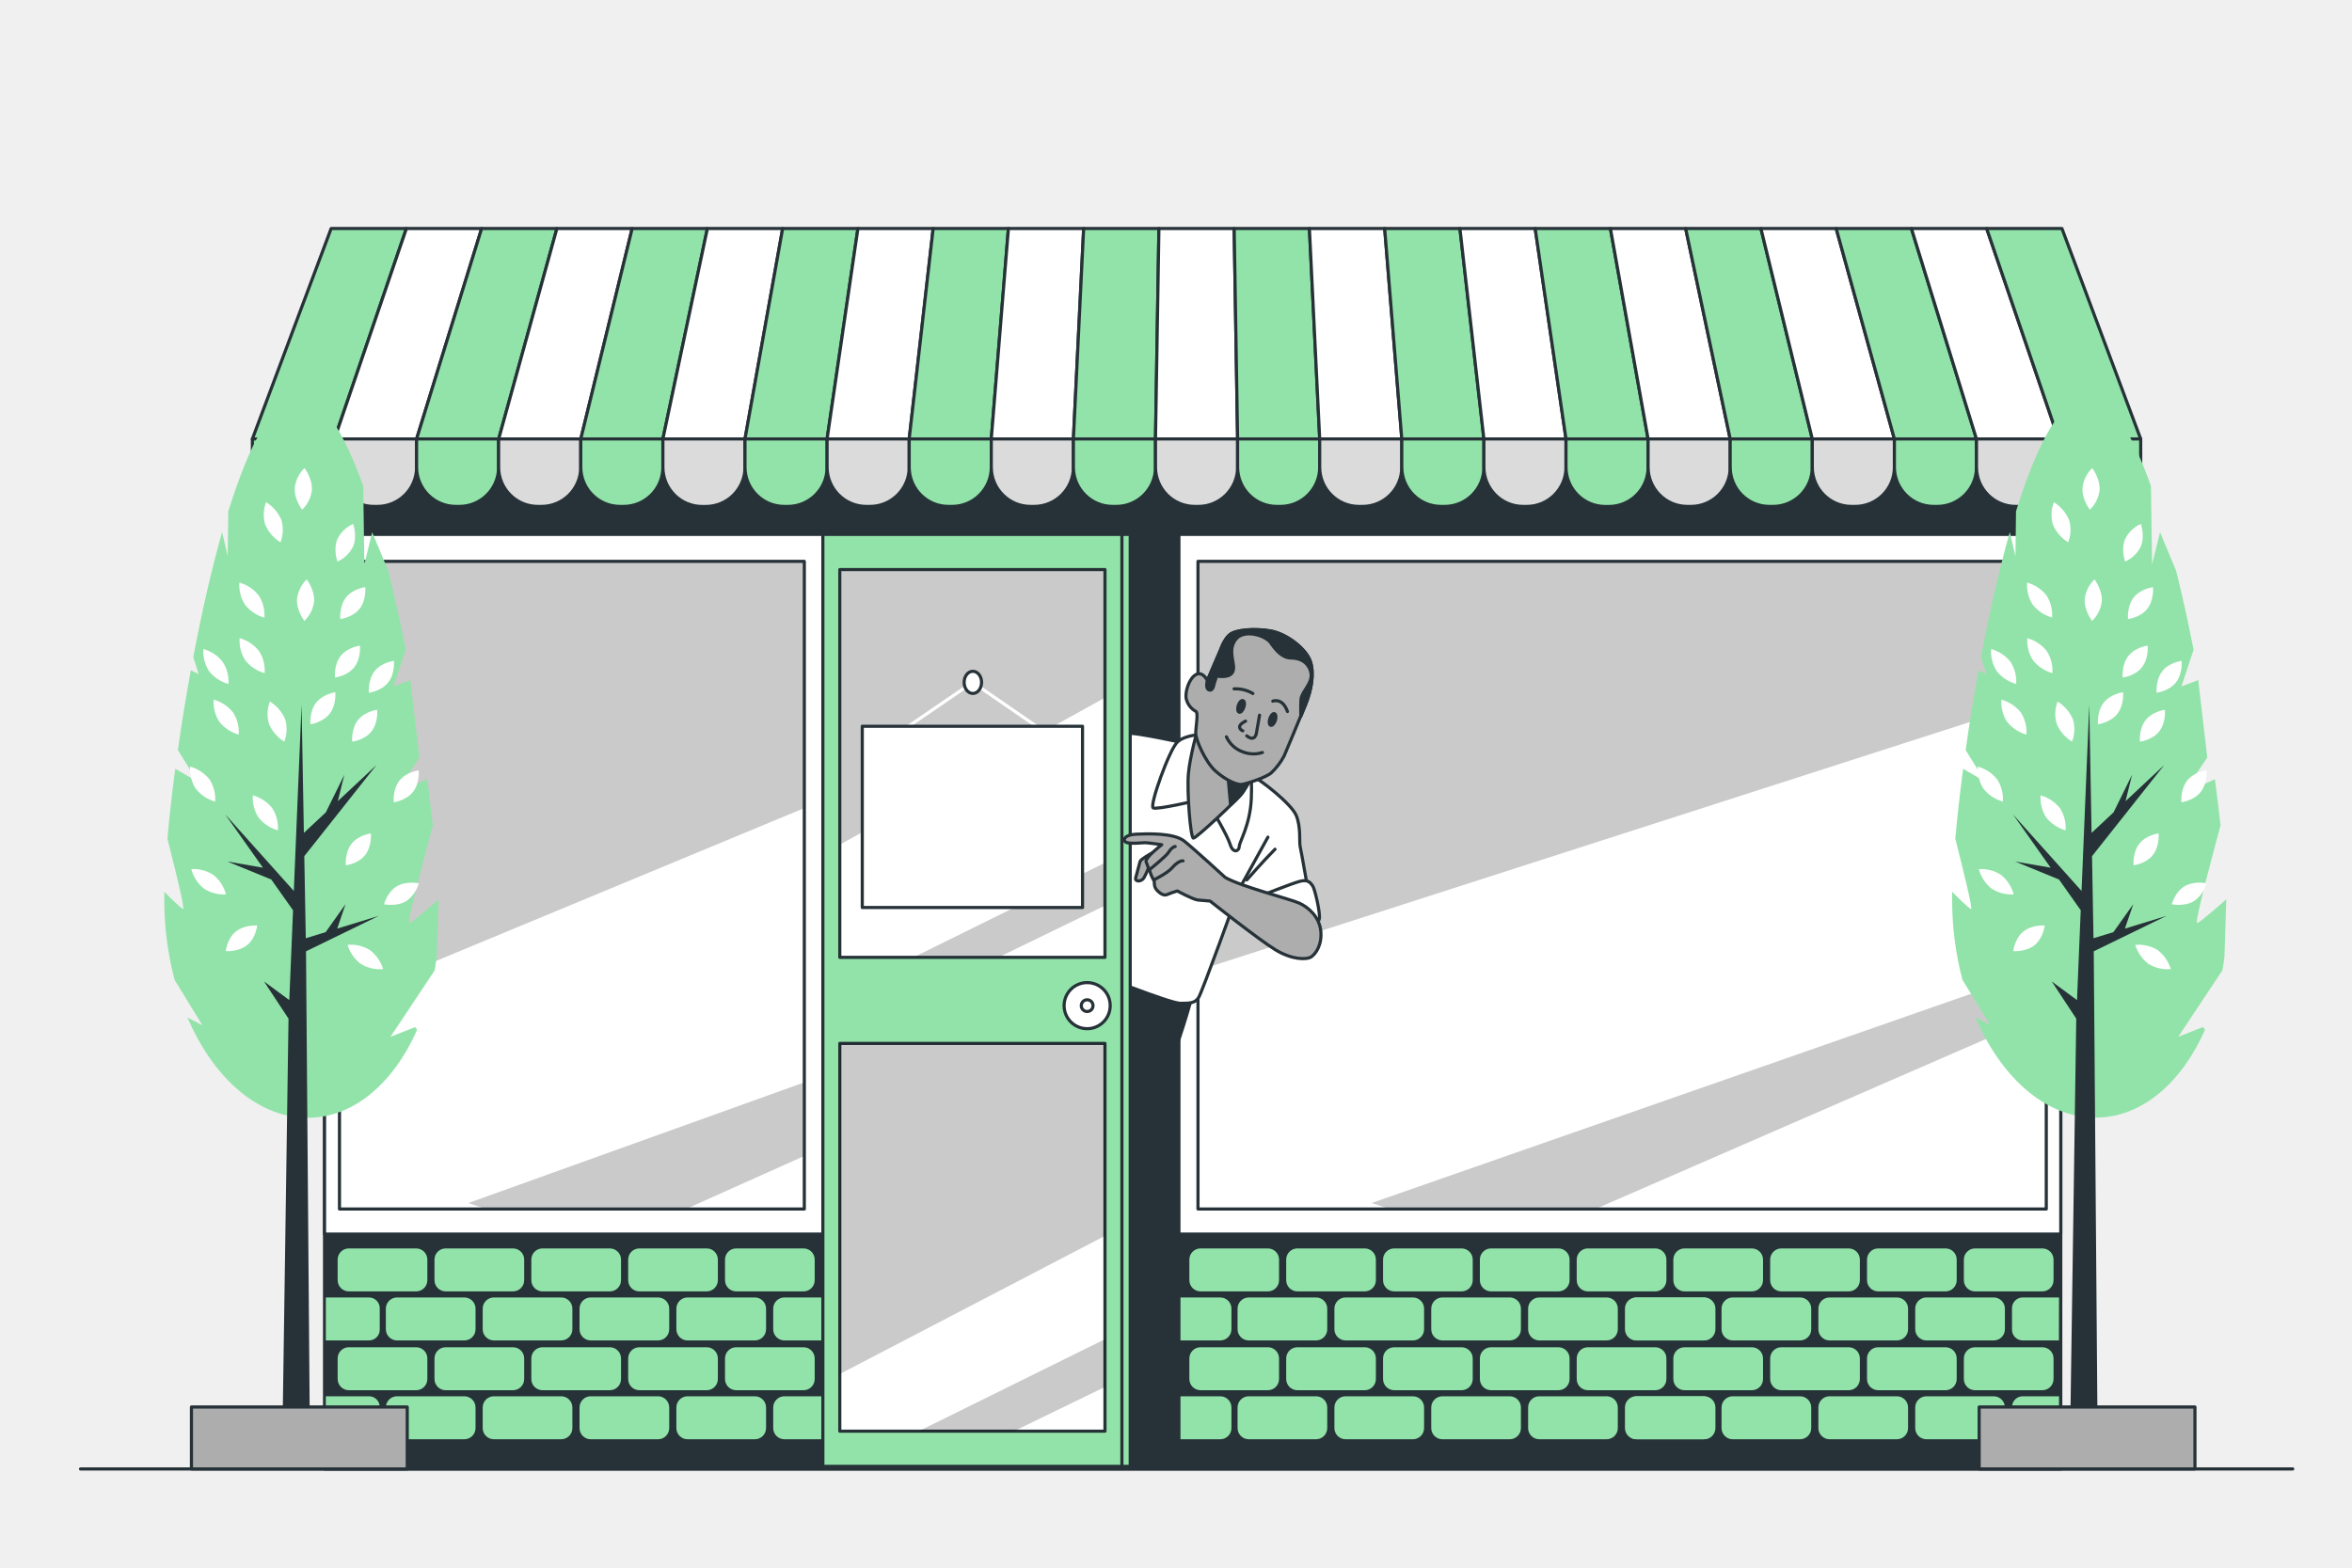
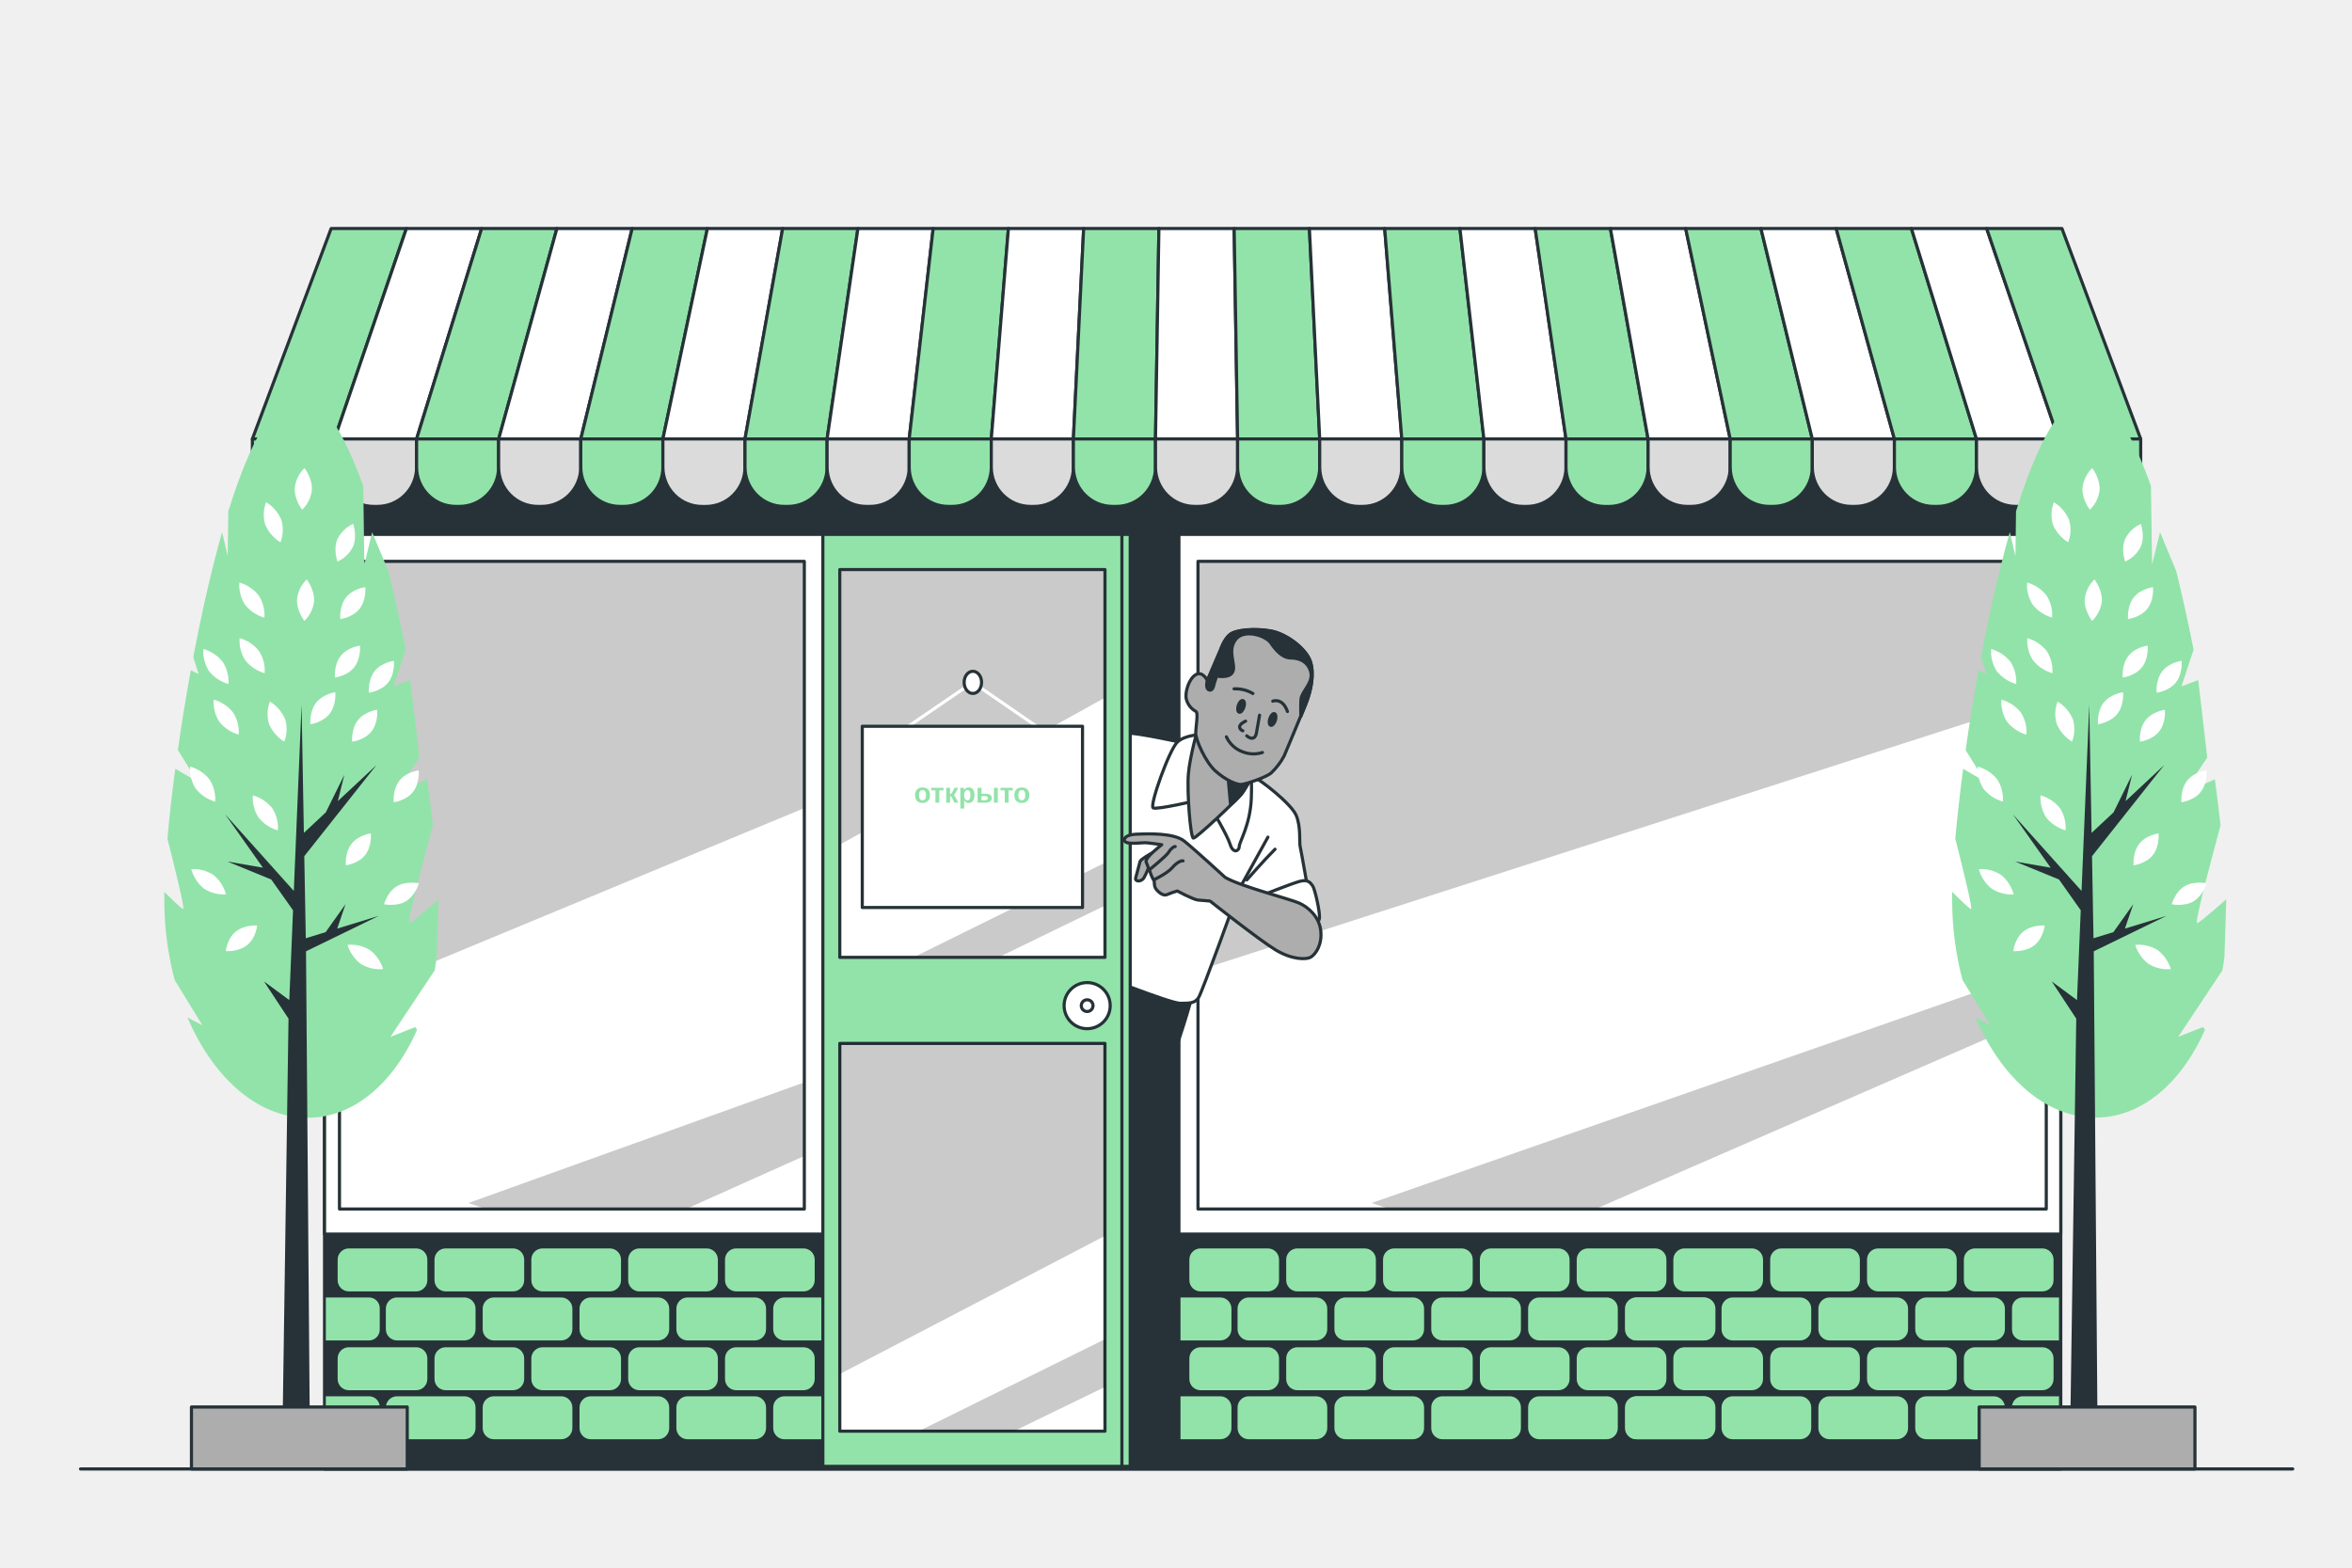
<svg xmlns="http://www.w3.org/2000/svg" viewBox="0 0 750 500">
  <g id="freepik--Floor--inject-271">
    <line x1="25.67" y1="468.51" x2="731.1" y2="468.51" style="fill:none;stroke:#263238;stroke-linecap:round;stroke-linejoin:round" />
  </g>
  <g id="freepik--Store--inject-271">
    <rect x="103.49" y="84.84" width="553.64" height="383.67" style="fill:#263238;stroke:#263238;stroke-linecap:round;stroke-linejoin:round" />
    <rect x="379.26" y="398.17" width="28.6" height="13.71" rx="3.57" style="fill:#92E3A9" />
    <rect x="410.14" y="398.17" width="28.6" height="13.71" rx="3.57" style="fill:#92E3A9" />
    <rect x="441.02" y="398.17" width="28.6" height="13.71" rx="3.57" style="fill:#92E3A9" />
    <rect x="471.9" y="398.17" width="28.6" height="13.71" rx="3.57" style="fill:#92E3A9" />
    <rect x="502.78" y="398.17" width="28.6" height="13.71" rx="3.57" style="fill:#92E3A9" />
    <rect x="533.59" y="398.17" width="28.6" height="13.71" rx="3.57" style="fill:#92E3A9" />
    <rect x="564.47" y="398.17" width="28.6" height="13.71" rx="3.57" style="fill:#92E3A9" />
    <rect x="595.35" y="398.17" width="28.6" height="13.71" rx="3.57" style="fill:#92E3A9" />
    <rect x="626.23" y="398.17" width="28.6" height="13.71" rx="3.57" style="fill:#92E3A9" />
    <rect x="394.63" y="413.81" width="28.6" height="13.71" rx="3.57" style="fill:#92E3A9" />
    <rect x="425.51" y="413.81" width="28.6" height="13.71" rx="3.57" style="fill:#92E3A9" />
    <rect x="456.39" y="413.81" width="28.6" height="13.71" rx="3.57" style="fill:#92E3A9" />
    <rect x="487.28" y="413.81" width="28.6" height="13.71" rx="3.57" style="fill:#92E3A9" />
    <rect x="518.16" y="413.81" width="28.6" height="13.71" rx="3.57" style="fill:#92E3A9" />
    <rect x="364.08" y="413.81" width="28.6" height="13.71" rx="3.57" style="fill:#92E3A9" />
    <rect x="548.96" y="413.81" width="28.6" height="13.71" rx="3.57" style="fill:#92E3A9" />
    <rect x="579.84" y="413.81" width="28.6" height="13.71" rx="3.57" style="fill:#92E3A9" />
    <rect x="610.72" y="413.81" width="28.6" height="13.71" rx="3.57" style="fill:#92E3A9" />
    <path d="M656.57,413.81H645a3.42,3.42,0,0,0-3.42,3.42v6.87a3.42,3.42,0,0,0,3.42,3.42h11.55Z" style="fill:#92E3A9" />
    <rect x="518.41" y="413.81" width="28.6" height="13.71" rx="3.57" style="fill:#92E3A9" />
    <rect x="379.26" y="429.69" width="28.6" height="13.71" rx="3.57" style="fill:#92E3A9" />
    <rect x="410.14" y="429.69" width="28.6" height="13.71" rx="3.57" style="fill:#92E3A9" />
    <rect x="441.02" y="429.69" width="28.6" height="13.71" rx="3.57" style="fill:#92E3A9" />
    <rect x="471.9" y="429.69" width="28.6" height="13.71" rx="3.57" style="fill:#92E3A9" />
    <rect x="502.78" y="429.69" width="28.6" height="13.71" rx="3.57" style="fill:#92E3A9" />
    <rect x="533.59" y="429.69" width="28.6" height="13.71" rx="3.57" style="fill:#92E3A9" />
    <rect x="564.47" y="429.69" width="28.6" height="13.71" rx="3.57" style="fill:#92E3A9" />
    <rect x="595.35" y="429.69" width="28.6" height="13.71" rx="3.57" style="fill:#92E3A9" />
    <rect x="626.23" y="429.69" width="28.6" height="13.71" rx="3.57" style="fill:#92E3A9" />
    <rect x="394.63" y="445.33" width="28.6" height="13.71" rx="3.57" style="fill:#92E3A9" />
    <rect x="425.51" y="445.33" width="28.6" height="13.71" rx="3.57" style="fill:#92E3A9" />
    <rect x="456.39" y="445.33" width="28.6" height="13.71" rx="3.57" style="fill:#92E3A9" />
    <rect x="487.28" y="445.33" width="28.6" height="13.71" rx="3.57" style="fill:#92E3A9" />
    <rect x="518.16" y="445.33" width="28.6" height="13.71" rx="3.57" style="fill:#92E3A9" />
    <rect x="364.08" y="445.33" width="28.6" height="13.71" rx="3.57" style="fill:#92E3A9" />
    <rect x="548.96" y="445.33" width="28.6" height="13.71" rx="3.57" style="fill:#92E3A9" />
    <rect x="579.84" y="445.33" width="28.6" height="13.71" rx="3.57" style="fill:#92E3A9" />
    <rect x="610.72" y="445.33" width="28.6" height="13.71" rx="3.57" style="fill:#92E3A9" />
    <path d="M656.57,445.33H645a3.42,3.42,0,0,0-3.42,3.42v6.87A3.42,3.42,0,0,0,645,459h11.55Z" style="fill:#92E3A9" />
    <rect x="518.41" y="445.33" width="28.6" height="13.71" rx="3.57" style="fill:#92E3A9" />
    <rect x="107.67" y="398.17" width="28.6" height="13.71" rx="3.57" style="fill:#92E3A9" />
    <rect x="138.55" y="398.17" width="28.6" height="13.71" rx="3.57" style="fill:#92E3A9" />
    <rect x="169.43" y="398.17" width="28.6" height="13.71" rx="3.57" style="fill:#92E3A9" />
    <rect x="200.31" y="398.17" width="28.6" height="13.71" rx="3.57" style="fill:#92E3A9" />
    <rect x="231.19" y="398.17" width="28.6" height="13.71" rx="3.57" style="fill:#92E3A9" />
    <rect x="123.04" y="413.81" width="28.6" height="13.71" rx="3.57" style="fill:#92E3A9" />
    <rect x="153.92" y="413.81" width="28.6" height="13.71" rx="3.57" style="fill:#92E3A9" />
    <rect x="184.8" y="413.81" width="28.6" height="13.71" rx="3.57" style="fill:#92E3A9" />
    <rect x="215.68" y="413.81" width="28.6" height="13.71" rx="3.57" style="fill:#92E3A9" />
    <rect x="246.56" y="413.81" width="28.6" height="13.71" rx="3.57" style="fill:#92E3A9" />
    <path d="M117.68,413.81H103.9v13.71h13.78a3.42,3.42,0,0,0,3.41-3.42v-6.87A3.42,3.42,0,0,0,117.68,413.81Z" style="fill:#92E3A9" />
    <rect x="107.67" y="429.69" width="28.6" height="13.71" rx="3.57" style="fill:#92E3A9" />
    <rect x="138.55" y="429.69" width="28.6" height="13.71" rx="3.57" style="fill:#92E3A9" />
    <rect x="169.43" y="429.69" width="28.6" height="13.71" rx="3.57" style="fill:#92E3A9" />
    <rect x="200.31" y="429.69" width="28.6" height="13.71" rx="3.57" style="fill:#92E3A9" />
    <rect x="231.19" y="429.69" width="28.6" height="13.71" rx="3.57" style="fill:#92E3A9" />
    <rect x="123.04" y="445.33" width="28.6" height="13.71" rx="3.57" style="fill:#92E3A9" />
    <rect x="153.92" y="445.33" width="28.6" height="13.71" rx="3.57" style="fill:#92E3A9" />
    <rect x="184.8" y="445.33" width="28.6" height="13.71" rx="3.57" style="fill:#92E3A9" />
    <rect x="215.68" y="445.33" width="28.6" height="13.71" rx="3.57" style="fill:#92E3A9" />
    <rect x="246.56" y="445.33" width="28.6" height="13.71" rx="3.57" style="fill:#92E3A9" />
    <path d="M117.68,445.33H103.9V459h13.78a3.42,3.42,0,0,0,3.41-3.42v-6.87A3.42,3.42,0,0,0,117.68,445.33Z" style="fill:#92E3A9" />
    <rect x="103.49" y="170.44" width="553.64" height="223.16" style="fill:#fff;stroke:#263238;stroke-linecap:round;stroke-linejoin:round" />
    <g style="opacity:0.21">
      <polygon points="256.48 368.68 256.48 345.21 149.36 383.69 154.99 385.6 218.72 385.6 256.48 368.68" />
      <polygon points="256.48 257.73 108.25 319.27 108.25 179.04 256.48 179.04 256.48 257.73" />
    </g>
    <rect x="108.25" y="179.04" width="148.23" height="206.56" style="fill:none;stroke:#263238;stroke-linecap:round;stroke-linejoin:round" />
    <g style="opacity:0.21">
      <polygon points="652.52 323 652.52 308.58 437.36 383.69 443.16 385.6 508.73 385.6 652.52 323" />
      <polygon points="652.52 222.44 382.01 309.51 382.01 179.04 652.52 179.04 652.52 222.44" />
    </g>
    <rect x="382.01" y="179.04" width="270.5" height="206.56" style="fill:none;stroke:#263238;stroke-linecap:round;stroke-linejoin:round" />
    <rect x="263.98" y="170.44" width="111.95" height="297.24" style="fill:#263238;stroke:#263238;stroke-linecap:round;stroke-linejoin:round" />
    <path d="M347.68,309.84v73.59s21.53-33.67,25.64-44.55,7.18-22.37,7.18-22.37L347.45,304.4Z" style="fill:#263238;stroke:#263238;stroke-linecap:round;stroke-linejoin:round" />
    <path d="M379.93,237.48s-18.61-4.17-20.38-3.53-11.87,6.9-11.87,6.9v69S373,320,376.4,320s4.65-.16,5.77-1.77,12.52-33.37,12.52-33.37l3.69,5.94,19.25-3.85s-2.73-15.73-3.05-17,.32-6.26-1.28-9.95-11.23-11.23-14-12.51S379.93,237.48,379.93,237.48Z" style="fill:#fff;stroke:#263238;stroke-linecap:round;stroke-linejoin:round" />
    <line x1="395.17" y1="283.53" x2="404.31" y2="267" style="fill:none;stroke:#263238;stroke-linecap:round;stroke-linejoin:round" />
    <path d="M397.58,280.64s5.45-6.26,9-9.79" style="fill:none;stroke:#263238;stroke-linecap:round;stroke-linejoin:round" />
    <path d="M383.3,234.27s-5.3,0-7.87,2.41-9,20.38-7.7,21,14.12-2.41,14.12-2.41l4.66,3s4.81,8,5.77,11.07,2.89,2.09,2.89.64,3.53-6.9,3.85-15.4-.64-10.27-.64-10.27Z" style="fill:#fff;stroke:#263238;stroke-linecap:round;stroke-linejoin:round" />
    <path d="M382,232.19s-2.56,9-3.05,14.6.65,20.53,1.61,20.53,14.44-12.67,15.72-14.6,3-5.29,3-5.29-8-2.73-10.11-5.46S382,232.19,382,232.19Z" style="fill:#adadad;stroke:#263238;stroke-linecap:round;stroke-linejoin:round" />
    <path d="M391.56,247.38l.84,9.27a21.66,21.66,0,0,0,3.89-3.93,38.46,38.46,0,0,0,3-5.29Z" style="fill:#263238;stroke:#263238;stroke-linecap:round;stroke-linejoin:round" />
    <path d="M389.26,207.22,385,217.05s-1.48-3.16-3.71-1.86-3.52,5.75-3,7.79a6.18,6.18,0,0,0,3,3.89c.93.38,0,5,0,7s3,9.09,6.31,12.05,6.86,4.45,8.34,4.27,7.79-2.23,9.46-3.71a21.34,21.34,0,0,0,4.08-5.38c.37-.92,5-11.86,6.86-16.5s2.78-9.83,1.48-13.72-7.41-8.72-12.61-9.65-11.12-.37-13,1.12S389.26,207.22,389.26,207.22Z" style="fill:#adadad;stroke:#263238;stroke-linecap:round;stroke-linejoin:round" />
    <path d="M405.2,201.28c-5.19-.92-11.12-.37-13,1.12s-3,4.82-3,4.82L385,217.05s-.74,2.59.56,3,1.48-1.67,1.67-2.22.74-2.23.74-2.23,4.26.93,5.19-1.48-1.85-6.31.74-10,9.64-1.49,11.31.92,3.71,4.82,6.49,4.82,5.57,1.3,6.31,4.64-3,6.12-3.15,8.53c-.11,1.34-.1,3.66-.06,5.45l1.54-3.78c1.85-4.64,2.78-9.83,1.48-13.72S410.4,202.21,405.2,201.28Z" style="fill:#263238;stroke:#263238;stroke-linecap:round;stroke-linejoin:round" />
    <path d="M396.63,225.58c-.33,1-1,1.73-1.48,1.57s-.62-1.11-.29-2.14,1-1.72,1.49-1.56S397,224.56,396.63,225.58Z" style="fill:#263238;stroke:#263238;stroke-linecap:round;stroke-linejoin:round" />
    <path d="M406.69,229.76c-.34,1-1,1.72-1.49,1.56s-.61-1.11-.28-2.13,1-1.73,1.48-1.57S407,228.73,406.69,229.76Z" style="fill:#263238;stroke:#263238;stroke-linecap:round;stroke-linejoin:round" />
    <path d="M393.52,219.7a10.81,10.81,0,0,1,6,1.49" style="fill:none;stroke:#263238;stroke-linecap:round;stroke-linejoin:round" />
    <path d="M405.86,223.63s3.08-1.27,4.68,3.3" style="fill:none;stroke:#263238;stroke-linecap:round;stroke-linejoin:round" />
    <path d="M397.19,230s-2.17.92-1.89,2.08a1.52,1.52,0,0,0,1,1" style="fill:none;stroke:#263238;stroke-linecap:round;stroke-linejoin:round" />
    <path d="M397.56,234.69c2.66,2.13,3.08-.85,3.08-.85s.75-4.37,1-5.74" style="fill:none;stroke:#263238;stroke-linecap:round;stroke-linejoin:round" />
    <path d="M391.07,235a9,9,0,0,0,5.21,4.79,9.32,9.32,0,0,0,6.28.21" style="fill:none;stroke:#263238;stroke-linecap:round;stroke-linejoin:round" />
    <path d="M401.88,285.77s9.64-3.85,12.53-4.66,3.54.65,4.18,1.45,2.57,9,2.09,10.6-2.89,1.61-2.89,1.61Z" style="fill:#fff;stroke:#263238;stroke-linecap:round;stroke-linejoin:round" />
    <rect x="265.04" y="170.44" width="95.36" height="297.24" style="fill:#92E3A9;stroke:#263238;stroke-linecap:round;stroke-linejoin:round" />
    <rect x="262.39" y="170.44" width="95.36" height="297.24" style="fill:#92E3A9;stroke:#263238;stroke-linecap:round;stroke-linejoin:round" />
    <path d="M267.79,332.78h84.56V456.46H267.79Zm0-151.12V305.34h84.56V181.66Z" style="fill:#fff" />
    <polygon points="267.79 269.4 352.35 222.51 352.35 181.66 267.79 181.66 267.79 269.4" style="opacity:0.21" />
    <polygon points="318.36 305.34 352.35 288.83 352.35 275.17 291.27 305.34 318.36 305.34" style="opacity:0.21" />
    <path d="M267.79,332.78h84.56V456.46H267.79Zm0-151.12V305.34h84.56V181.66Z" style="fill:none;stroke:#263238;stroke-linecap:round;stroke-linejoin:round" />
    <polygon points="352.35 442.35 352.35 427.12 292.95 456.46 323.31 456.46 352.35 442.35" style="opacity:0.21" />
    <g style="opacity:0.21">
      <polygon points="267.79 438.23 352.35 394.16 352.35 332.78 267.79 332.78 267.79 438.23" />
    </g>
    <circle cx="346.67" cy="320.74" r="7.35" style="fill:#fff;stroke:#263238;stroke-linecap:round;stroke-linejoin:round" />
    <circle cx="346.67" cy="320.74" r="1.87" style="fill:#fff;stroke:#263238;stroke-linecap:round;stroke-linejoin:round" />
    <path d="M367,272.25s-3.28,1.81-3.45,2.5-1,3.8-1.39,5.18,1.73,1.39,2.59.09a25.18,25.18,0,0,0,1.9-4.4l2-2.51S367.93,271.56,367,272.25Z" style="fill:#adadad;stroke:#263238;stroke-linecap:round;stroke-linejoin:round" />
    <path d="M390.68,279.84s-9.63-8.83-13-11.55-11.75-2.39-15.44-2.23-4.33,1.92-3.2,2.56,5.32.15,6.13.15,5.29.64,5.29.64-5.45,4.17-5,5.45,1.28,3.21,1.28,3.21a10.3,10.3,0,0,0,1.12,2.57c.49.48-.16,1.93,1,3.21s2.4,1.93,3.37,1.44a26.65,26.65,0,0,1,3.2-1.12s5,2.73,6.58,2.89,3.85.32,3.85.32,15.57,12.35,20.86,15.56,9.95,3.21,11.39,2.25,3.53-3.85,3.05-8.34-4-7.54-6.9-8.83S395.65,282.73,390.68,279.84Z" style="fill:#adadad;stroke:#263238;stroke-linecap:round;stroke-linejoin:round" />
    <path d="M366.81,277.17s5.09-4.14,5.78-5.27,1.56-1.9,2.16-1.9" style="fill:none;stroke:#263238;stroke-linecap:round;stroke-linejoin:round" />
    <path d="M367.89,280.64s4.36-2.09,5.91-3.9,3-2.33,3.45-2.16" style="fill:none;stroke:#263238;stroke-linecap:round;stroke-linejoin:round" />
    <polygon points="106.67 140 80.48 140 105.59 72.89 129.59 72.89 106.67 140" style="fill:#92E3A9;stroke:#263238;stroke-linecap:round;stroke-linejoin:round" />
    <polygon points="132.85 140 106.66 140 129.59 72.89 153.59 72.89 132.85 140" style="fill:#fff;stroke:#263238;stroke-linecap:round;stroke-linejoin:round" />
    <polygon points="159.03 140 132.84 140 153.58 72.89 177.59 72.89 159.03 140" style="fill:#92E3A9;stroke:#263238;stroke-linecap:round;stroke-linejoin:round" />
    <polygon points="185.21 140 159.02 140 177.58 72.89 201.58 72.89 185.21 140" style="fill:#fff;stroke:#263238;stroke-linecap:round;stroke-linejoin:round" />
    <polygon points="211.39 140 185.2 140 201.58 72.89 225.58 72.89 211.39 140" style="fill:#92E3A9;stroke:#263238;stroke-linecap:round;stroke-linejoin:round" />
    <polygon points="237.57 140 211.38 140 225.57 72.89 249.58 72.89 237.57 140" style="fill:#fff;stroke:#263238;stroke-linecap:round;stroke-linejoin:round" />
    <polygon points="263.75 140 237.56 140 249.57 72.89 273.57 72.89 263.75 140" style="fill:#92E3A9;stroke:#263238;stroke-linecap:round;stroke-linejoin:round" />
    <polygon points="289.93 140 263.74 140 273.57 72.89 297.57 72.89 289.93 140" style="fill:#fff;stroke:#263238;stroke-linecap:round;stroke-linejoin:round" />
    <polygon points="316.11 140 289.92 140 297.56 72.89 321.56 72.89 316.11 140" style="fill:#92E3A9;stroke:#263238;stroke-linecap:round;stroke-linejoin:round" />
    <polygon points="342.29 140 316.1 140 321.56 72.89 345.56 72.89 342.29 140" style="fill:#fff;stroke:#263238;stroke-linecap:round;stroke-linejoin:round" />
    <polygon points="368.47 140 342.28 140 345.55 72.89 369.56 72.89 368.47 140" style="fill:#92E3A9;stroke:#263238;stroke-linecap:round;stroke-linejoin:round" />
    <polygon points="394.65 140 368.46 140 369.55 72.89 393.55 72.89 394.65 140" style="fill:#fff;stroke:#263238;stroke-linecap:round;stroke-linejoin:round" />
    <polygon points="420.83 140 394.64 140 393.55 72.89 417.55 72.89 420.83 140" style="fill:#92E3A9;stroke:#263238;stroke-linecap:round;stroke-linejoin:round" />
    <polygon points="447 140 420.82 140 417.54 72.89 441.55 72.89 447 140" style="fill:#fff;stroke:#263238;stroke-linecap:round;stroke-linejoin:round" />
    <polygon points="473.19 140 447 140 441.54 72.89 465.54 72.89 473.19 140" style="fill:#92E3A9;stroke:#263238;stroke-linecap:round;stroke-linejoin:round" />
    <polygon points="499.37 140 473.18 140 465.54 72.89 489.54 72.89 499.37 140" style="fill:#fff;stroke:#263238;stroke-linecap:round;stroke-linejoin:round" />
    <polygon points="525.54 140 499.36 140 489.53 72.89 513.53 72.89 525.54 140" style="fill:#92E3A9;stroke:#263238;stroke-linecap:round;stroke-linejoin:round" />
    <polygon points="551.72 140 525.54 140 513.53 72.89 537.53 72.89 551.72 140" style="fill:#fff;stroke:#263238;stroke-linecap:round;stroke-linejoin:round" />
    <polygon points="577.9 140 551.72 140 537.52 72.89 561.53 72.89 577.9 140" style="fill:#92E3A9;stroke:#263238;stroke-linecap:round;stroke-linejoin:round" />
    <polygon points="604.08 140 577.9 140 561.52 72.89 585.52 72.89 604.08 140" style="fill:#fff;stroke:#263238;stroke-linecap:round;stroke-linejoin:round" />
    <polygon points="630.26 140 604.08 140 585.52 72.89 609.52 72.89 630.26 140" style="fill:#92E3A9;stroke:#263238;stroke-linecap:round;stroke-linejoin:round" />
    <polygon points="656.44 140 630.25 140 609.51 72.89 633.52 72.89 656.44 140" style="fill:#fff;stroke:#263238;stroke-linecap:round;stroke-linejoin:round" />
    <polygon points="682.62 140 656.43 140 633.51 72.89 657.51 72.89 682.62 140" style="fill:#92E3A9;stroke:#263238;stroke-linecap:round;stroke-linejoin:round" />
    <path d="M80.48,140h26.19a0,0,0,0,1,0,0v9a12.52,12.52,0,0,1-12.52,12.52H93A12.52,12.52,0,0,1,80.48,149v-9A0,0,0,0,1,80.48,140Z" style="fill:#92E3A9;stroke:#263238;stroke-linecap:round;stroke-linejoin:round" />
    <path d="M106.66,140h26.19a0,0,0,0,1,0,0v9a12.52,12.52,0,0,1-12.52,12.52h-1.15A12.52,12.52,0,0,1,106.66,149v-9A0,0,0,0,1,106.66,140Z" style="fill:#dbdbdb;stroke:#263238;stroke-linecap:round;stroke-linejoin:round" />
    <path d="M132.84,140H159a0,0,0,0,1,0,0v9a12.52,12.52,0,0,1-12.52,12.52h-1.15A12.52,12.52,0,0,1,132.84,149v-9A0,0,0,0,1,132.84,140Z" style="fill:#92E3A9;stroke:#263238;stroke-linecap:round;stroke-linejoin:round" />
    <path d="M159,140h26.19a0,0,0,0,1,0,0v9a12.52,12.52,0,0,1-12.52,12.52h-1.15A12.52,12.52,0,0,1,159,149v-9a0,0,0,0,1,0,0Z" style="fill:#dbdbdb;stroke:#263238;stroke-linecap:round;stroke-linejoin:round" />
    <path d="M185.2,140h26.19a0,0,0,0,1,0,0v9a12.52,12.52,0,0,1-12.52,12.52h-1.15A12.52,12.52,0,0,1,185.2,149v-9A0,0,0,0,1,185.2,140Z" style="fill:#92E3A9;stroke:#263238;stroke-linecap:round;stroke-linejoin:round" />
    <path d="M211.38,140h26.19a0,0,0,0,1,0,0v9A12.52,12.52,0,0,1,225,161.54H223.9A12.52,12.52,0,0,1,211.38,149v-9A0,0,0,0,1,211.38,140Z" style="fill:#dbdbdb;stroke:#263238;stroke-linecap:round;stroke-linejoin:round" />
    <path d="M237.56,140h26.19a0,0,0,0,1,0,0v9a12.52,12.52,0,0,1-12.52,12.52h-1.15A12.52,12.52,0,0,1,237.56,149v-9A0,0,0,0,1,237.56,140Z" style="fill:#92E3A9;stroke:#263238;stroke-linecap:round;stroke-linejoin:round" />
    <path d="M263.74,140h26.19a0,0,0,0,1,0,0v9a12.52,12.52,0,0,1-12.52,12.52h-1.15A12.52,12.52,0,0,1,263.74,149v-9A0,0,0,0,1,263.74,140Z" style="fill:#dbdbdb;stroke:#263238;stroke-linecap:round;stroke-linejoin:round" />
    <path d="M289.92,140h26.19a0,0,0,0,1,0,0v9a12.52,12.52,0,0,1-12.52,12.52h-1.15A12.52,12.52,0,0,1,289.92,149v-9A0,0,0,0,1,289.92,140Z" style="fill:#92E3A9;stroke:#263238;stroke-linecap:round;stroke-linejoin:round" />
    <path d="M316.1,140h26.19a0,0,0,0,1,0,0v9a12.52,12.52,0,0,1-12.52,12.52h-1.15A12.52,12.52,0,0,1,316.1,149v-9A0,0,0,0,1,316.1,140Z" style="fill:#dbdbdb;stroke:#263238;stroke-linecap:round;stroke-linejoin:round" />
    <path d="M342.28,140h26.19a0,0,0,0,1,0,0v9a12.52,12.52,0,0,1-12.52,12.52H354.8A12.52,12.52,0,0,1,342.28,149v-9A0,0,0,0,1,342.28,140Z" style="fill:#92E3A9;stroke:#263238;stroke-linecap:round;stroke-linejoin:round" />
    <path d="M368.46,140h26.19a0,0,0,0,1,0,0v9a12.52,12.52,0,0,1-12.52,12.52H381A12.52,12.52,0,0,1,368.46,149v-9A0,0,0,0,1,368.46,140Z" style="fill:#dbdbdb;stroke:#263238;stroke-linecap:round;stroke-linejoin:round" />
    <path d="M394.64,140h26.19a0,0,0,0,1,0,0v9a12.52,12.52,0,0,1-12.52,12.52h-1.15A12.52,12.52,0,0,1,394.64,149v-9A0,0,0,0,1,394.64,140Z" style="fill:#92E3A9;stroke:#263238;stroke-linecap:round;stroke-linejoin:round" />
    <path d="M420.82,140H447a0,0,0,0,1,0,0v9a12.52,12.52,0,0,1-12.52,12.52h-1.15A12.52,12.52,0,0,1,420.82,149v-9A0,0,0,0,1,420.82,140Z" style="fill:#dbdbdb;stroke:#263238;stroke-linecap:round;stroke-linejoin:round" />
    <path d="M447,140h26.19a0,0,0,0,1,0,0v9a12.52,12.52,0,0,1-12.52,12.52h-1.15A12.52,12.52,0,0,1,447,149v-9A0,0,0,0,1,447,140Z" style="fill:#92E3A9;stroke:#263238;stroke-linecap:round;stroke-linejoin:round" />
    <path d="M473.18,140h26.19a0,0,0,0,1,0,0v9a12.52,12.52,0,0,1-12.52,12.52H485.7A12.52,12.52,0,0,1,473.18,149v-9A0,0,0,0,1,473.18,140Z" style="fill:#dbdbdb;stroke:#263238;stroke-linecap:round;stroke-linejoin:round" />
    <path d="M499.36,140h26.19a0,0,0,0,1,0,0v9A12.52,12.52,0,0,1,513,161.54h-1.15A12.52,12.52,0,0,1,499.36,149v-9A0,0,0,0,1,499.36,140Z" style="fill:#92E3A9;stroke:#263238;stroke-linecap:round;stroke-linejoin:round" />
    <path d="M525.54,140h26.19a0,0,0,0,1,0,0v9a12.52,12.52,0,0,1-12.52,12.52h-1.15A12.52,12.52,0,0,1,525.54,149v-9A0,0,0,0,1,525.54,140Z" style="fill:#dbdbdb;stroke:#263238;stroke-linecap:round;stroke-linejoin:round" />
    <path d="M551.72,140H577.9a0,0,0,0,1,0,0v9a12.52,12.52,0,0,1-12.52,12.52h-1.15A12.52,12.52,0,0,1,551.72,149v-9A0,0,0,0,1,551.72,140Z" style="fill:#92E3A9;stroke:#263238;stroke-linecap:round;stroke-linejoin:round" />
    <path d="M577.9,140h26.19a0,0,0,0,1,0,0v9a12.52,12.52,0,0,1-12.52,12.52h-1.15A12.52,12.52,0,0,1,577.9,149v-9A0,0,0,0,1,577.9,140Z" style="fill:#dbdbdb;stroke:#263238;stroke-linecap:round;stroke-linejoin:round" />
    <path d="M604.08,140h26.19a0,0,0,0,1,0,0v9a12.52,12.52,0,0,1-12.52,12.52h-1.15A12.52,12.52,0,0,1,604.08,149v-9A0,0,0,0,1,604.08,140Z" style="fill:#92E3A9;stroke:#263238;stroke-linecap:round;stroke-linejoin:round" />
    <path d="M630.26,140h26.19a0,0,0,0,1,0,0v9a12.52,12.52,0,0,1-12.52,12.52h-1.15A12.52,12.52,0,0,1,630.26,149v-9A0,0,0,0,1,630.26,140Z" style="fill:#dbdbdb;stroke:#263238;stroke-linecap:round;stroke-linejoin:round" />
    <path d="M656.43,140h26.19a0,0,0,0,1,0,0v9a12.52,12.52,0,0,1-12.52,12.52H669A12.52,12.52,0,0,1,656.43,149v-9A0,0,0,0,1,656.43,140Z" style="fill:#92E3A9;stroke:#263238;stroke-linecap:round;stroke-linejoin:round" />
    <polyline points="281.64 237.14 310.17 217.63 338.5 237.14" style="fill:none;stroke:#fff;stroke-linecap:round;stroke-linejoin:round" />
    <path d="M313,217.63c0-1.95-1.24-3.53-2.78-3.53s-2.78,1.58-2.78,3.53,1.24,3.54,2.78,3.54S313,219.59,313,217.63Z" style="fill:#fff;stroke:#263238;stroke-linecap:round;stroke-linejoin:round" />
    <rect x="274.96" y="231.63" width="70.23" height="57.81" style="fill:#fff;stroke:#263238;stroke-linecap:round;stroke-linejoin:round" />
  </g>
  <g id="freepik--Trees--inject-271">
    <path d="M702.44,327.57l-7.85,3.11,14.09-21.2c.25-1.39.46-2.8.64-4.23l.59-18.44s-8.21,7.34-9.28,7.61,5.77-24.92,7.45-31.16c-.51-4.68-1.12-9.62-1.8-14.74L696,253.23l7.85-11.61-2.88-24.71-5.35,2,3.87-11.69c-1.7-8.6-3.56-17.11-5.58-25.19l-5.12-12.28L686.25,180l-.36-25c-5.94-16.65-12.65-27.93-19.75-28.37-8.57-.53-16.55,14.8-23.28,36.45l-.18,14.24-1.8-7.6c-3.47,12.24-6.57,26-9.19,39.88l1.74,5.42-2.51-1.23c-1.57,8.64-3,17.24-4.12,25.47l6.3,10.09L626,245.19c-1.06,8-1.9,15.58-2.5,22.31,2.51,9.86,5.67,22.67,5,22.43s-3.61-3.1-6-5.49c0,.91,0,1.8,0,2.63a99.33,99.33,0,0,0,3.29,25.48l8.87,14.4-4.77-2.48c7.88,18.36,21.29,31,36.51,31.92,15.4,1,28.93-10.27,36.74-28Z" style="fill:#92E3A9" />
    <polygon points="656.57 280.51 663.5 290.32 662.31 318.97 654.25 313.02 662.07 324.89 660.21 451.45 668.82 451.45 667.65 303.41 690.86 292.1 677.59 296.17 680.25 288.38 673.91 297.3 667.57 299.24 667.1 273.07 690.14 243.98 677.79 255.52 679.87 247.09 673.97 259.09 666.96 265.64 666.22 224.75 663.76 284.16 641.88 259.73 653.9 276.74 642.58 274.78 656.57 280.51" style="fill:#263238" />
    <path d="M690.34,226.38s.41,4-1.79,6.85-6.17,3.32-6.17,3.32-.41-4,1.79-6.84S690.34,226.38,690.34,226.38Z" style="fill:#fff" />
    <path d="M703.58,245.7s.4,4-1.8,6.84-6.17,3.33-6.17,3.33-.41-4,1.79-6.85S703.58,245.7,703.58,245.7Z" style="fill:#fff" />
    <path d="M703.6,281.71a10.27,10.27,0,0,1-4,5.7c-3.07,1.84-7.07,1-7.07,1s1-3.86,4-5.7S703.6,281.71,703.6,281.71Z" style="fill:#fff" />
    <path d="M631,277.2a12,12,0,0,0,4.05,6.2,11.66,11.66,0,0,0,7.07,1.86,12.08,12.08,0,0,0-4-6.2A11.58,11.58,0,0,0,631,277.2Z" style="fill:#fff" />
    <path d="M688.32,265.81s.41,4-1.79,6.85-6.17,3.32-6.17,3.32-.41-4,1.79-6.84S688.32,265.81,688.32,265.81Z" style="fill:#fff" />
    <path d="M684.85,205.92s.41,4-1.79,6.85-6.18,3.32-6.18,3.32-.4-4,1.79-6.85S684.85,205.92,684.85,205.92Z" style="fill:#fff" />
    <path d="M677,220.78s.41,4-1.79,6.84S669,231,669,231s-.41-4,1.79-6.85S677,220.78,677,220.78Z" style="fill:#fff" />
    <path d="M695.67,210.77s.41,4-1.79,6.84-6.17,3.33-6.17,3.33-.41-4,1.79-6.85S695.67,210.77,695.67,210.77Z" style="fill:#fff" />
    <path d="M634.93,207a11.48,11.48,0,0,0,1.8,7.07,12.11,12.11,0,0,0,6.18,4.09,11.56,11.56,0,0,0-1.8-7.07A12.15,12.15,0,0,0,634.93,207Z" style="fill:#fff" />
    <path d="M686.55,187.27s.4,4-1.79,6.85-6.18,3.32-6.18,3.32-.41-4,1.79-6.85S686.55,187.27,686.55,187.27Z" style="fill:#fff" />
    <path d="M682.66,167.1s1.41,3.88,0,7.19a10.16,10.16,0,0,1-5,4.82s-1.41-3.87,0-7.18A10.24,10.24,0,0,1,682.66,167.1Z" style="fill:#fff" />
    <path d="M654.93,160.17a12.27,12.27,0,0,1,4.84,5.63,11,11,0,0,1-.28,7.16,12.21,12.21,0,0,1-4.85-5.62A11,11,0,0,1,654.93,160.17Z" style="fill:#fff" />
    <path d="M667.88,184.8s2.55,3.29,2.35,6.94a10.3,10.3,0,0,1-3.11,6.29s-2.56-3.28-2.35-6.94A10.34,10.34,0,0,1,667.88,184.8Z" style="fill:#fff" />
    <path d="M667.16,149.29s2.56,3.29,2.35,7a10.31,10.31,0,0,1-3.1,6.28s-2.56-3.28-2.35-6.94A10.35,10.35,0,0,1,667.16,149.29Z" style="fill:#fff" />
    <path d="M638.2,223.14a11.53,11.53,0,0,0,1.81,7.07,12.11,12.11,0,0,0,6.18,4.09,11.56,11.56,0,0,0-1.8-7.07A12.16,12.16,0,0,0,638.2,223.14Z" style="fill:#fff" />
    <path d="M630.69,244.5a11.57,11.57,0,0,0,1.8,7.07,12.15,12.15,0,0,0,6.18,4.09,11.48,11.48,0,0,0-1.8-7.07A12.11,12.11,0,0,0,630.69,244.5Z" style="fill:#fff" />
    <path d="M650.69,253.66a11.56,11.56,0,0,0,1.8,7.07,12.13,12.13,0,0,0,6.18,4.1,11.48,11.48,0,0,0-1.8-7.07A12.09,12.09,0,0,0,650.69,253.66Z" style="fill:#fff" />
    <path d="M656.13,223.76a10.93,10.93,0,0,0-.27,7.16,12.21,12.21,0,0,0,4.86,5.62,11,11,0,0,0,.27-7.16A12.27,12.27,0,0,0,656.13,223.76Z" style="fill:#fff" />
    <path d="M642,303.35s4.05.33,6.81-1.93,3.2-6.23,3.2-6.23-4-.33-6.81,1.92S642,303.35,642,303.35Z" style="fill:#fff" />
    <path d="M680.88,301.36a12.16,12.16,0,0,0,4.24,6.08,11.58,11.58,0,0,0,7.11,1.64A12.16,12.16,0,0,0,688,303,11.56,11.56,0,0,0,680.88,301.36Z" style="fill:#fff" />
    <path d="M646.47,203.53a11.53,11.53,0,0,0,1.81,7.07,12.09,12.09,0,0,0,6.18,4.1,11.53,11.53,0,0,0-1.81-7.07A12.09,12.09,0,0,0,646.47,203.53Z" style="fill:#fff" />
    <path d="M646.39,185.8a11.57,11.57,0,0,0,1.8,7.07,12.15,12.15,0,0,0,6.18,4.09,11.56,11.56,0,0,0-1.8-7.07A12.11,12.11,0,0,0,646.39,185.8Z" style="fill:#fff" />
    <rect x="631.11" y="448.75" width="68.81" height="19.76" style="fill:#adadad;stroke:#263238;stroke-linecap:round;stroke-linejoin:round" />
    <path d="M132.38,327.57l-7.86,3.11,14.1-21.2c.24-1.39.45-2.8.64-4.23l.58-18.44s-8.21,7.34-9.28,7.61,5.78-24.92,7.46-31.16c-.52-4.68-1.12-9.62-1.81-14.74l-10.32,4.71,7.84-11.61-2.87-24.71-5.36,2,3.88-11.69c-1.7-8.6-3.57-17.11-5.58-25.19l-5.12-12.28L116.18,180l-.35-25c-6-16.65-12.66-27.93-19.75-28.37-8.57-.53-16.55,14.8-23.28,36.45l-.19,14.24-1.79-7.6c-3.47,12.24-6.57,26-9.19,39.88L63.36,215l-2.51-1.23c-1.57,8.64-3,17.24-4.12,25.47L63,249.33l-7.11-4.14c-1.06,8-1.91,15.58-2.5,22.31,2.51,9.86,5.66,22.67,5,22.43s-3.6-3.1-6-5.49c0,.91,0,1.8,0,2.63a99.77,99.77,0,0,0,3.3,25.48L64.53,327l-4.77-2.48c7.87,18.36,21.29,31,36.51,31.92,15.4,1,28.93-10.27,36.73-28Z" style="fill:#92E3A9" />
    <polygon points="86.5 280.51 93.44 290.32 92.25 318.97 84.18 313.02 92 324.89 90.15 451.45 98.76 451.45 97.58 303.41 120.8 292.1 107.53 296.17 110.18 288.38 103.84 297.3 97.51 299.24 97.03 273.07 120.07 243.98 107.72 255.52 109.81 247.09 103.9 259.09 96.9 265.64 96.16 224.75 93.69 284.16 71.81 259.73 83.84 276.74 72.51 274.78 86.5 280.51" style="fill:#263238" />
    <path d="M120.28,226.38s.41,4-1.79,6.85-6.18,3.32-6.18,3.32-.4-4,1.8-6.84S120.28,226.38,120.28,226.38Z" style="fill:#fff" />
    <path d="M133.51,245.7s.41,4-1.79,6.84-6.17,3.33-6.17,3.33-.41-4,1.79-6.85S133.51,245.7,133.51,245.7Z" style="fill:#fff" />
    <path d="M133.54,281.71a10.33,10.33,0,0,1-4,5.7c-3.07,1.84-7.07,1-7.07,1s1-3.86,4-5.7S133.54,281.71,133.54,281.71Z" style="fill:#fff" />
    <path d="M61,277.2a12.12,12.12,0,0,0,4,6.2,11.66,11.66,0,0,0,7.07,1.86,12,12,0,0,0-4-6.2A11.62,11.62,0,0,0,61,277.2Z" style="fill:#fff" />
    <path d="M118.26,265.81s.41,4-1.79,6.85-6.18,3.32-6.18,3.32-.41-4,1.79-6.84S118.26,265.81,118.26,265.81Z" style="fill:#fff" />
    <path d="M114.79,205.92s.4,4-1.8,6.85-6.17,3.32-6.17,3.32-.41-4,1.79-6.85S114.79,205.92,114.79,205.92Z" style="fill:#fff" />
    <path d="M106.92,220.78s.41,4-1.79,6.84S99,231,99,231s-.41-4,1.79-6.85S106.92,220.78,106.92,220.78Z" style="fill:#fff" />
    <path d="M125.61,210.77s.41,4-1.79,6.84-6.18,3.33-6.18,3.33-.41-4,1.79-6.85S125.61,210.77,125.61,210.77Z" style="fill:#fff" />
    <path d="M64.86,207a11.56,11.56,0,0,0,1.8,7.07,12.16,12.16,0,0,0,6.19,4.09A11.53,11.53,0,0,0,71,211.08,12.11,12.11,0,0,0,64.86,207Z" style="fill:#fff" />
    <path d="M116.48,187.27s.41,4-1.79,6.85-6.17,3.32-6.17,3.32-.41-4,1.79-6.85S116.48,187.27,116.48,187.27Z" style="fill:#fff" />
    <path d="M112.6,167.1s1.4,3.88,0,7.19a10.19,10.19,0,0,1-5,4.82s-1.41-3.87,0-7.18A10.2,10.2,0,0,1,112.6,167.1Z" style="fill:#fff" />
    <path d="M84.86,160.17a12.27,12.27,0,0,1,4.85,5.63,11,11,0,0,1-.28,7.16,12.21,12.21,0,0,1-4.85-5.62A11,11,0,0,1,84.86,160.17Z" style="fill:#fff" />
    <path d="M97.81,184.8s2.56,3.29,2.35,6.94a10.32,10.32,0,0,1-3.1,6.29s-2.56-3.28-2.35-6.94A10.35,10.35,0,0,1,97.81,184.8Z" style="fill:#fff" />
    <path d="M97.1,149.29s2.56,3.29,2.35,7a10.3,10.3,0,0,1-3.11,6.28s-2.55-3.28-2.35-6.94A10.34,10.34,0,0,1,97.1,149.29Z" style="fill:#fff" />
    <path d="M68.14,223.14a11.56,11.56,0,0,0,1.8,7.07,12.15,12.15,0,0,0,6.18,4.09,11.48,11.48,0,0,0-1.8-7.07A12.11,12.11,0,0,0,68.14,223.14Z" style="fill:#fff" />
    <path d="M60.63,244.5a11.5,11.5,0,0,0,1.8,7.07,12.11,12.11,0,0,0,6.18,4.09,11.56,11.56,0,0,0-1.8-7.07A12.15,12.15,0,0,0,60.63,244.5Z" style="fill:#fff" />
    <path d="M80.63,253.66a11.48,11.48,0,0,0,1.8,7.07,12.09,12.09,0,0,0,6.18,4.1,11.56,11.56,0,0,0-1.8-7.07A12.13,12.13,0,0,0,80.63,253.66Z" style="fill:#fff" />
    <path d="M86.07,223.76a11,11,0,0,0-.28,7.16,12.27,12.27,0,0,0,4.86,5.62,10.93,10.93,0,0,0,.27-7.16A12.21,12.21,0,0,0,86.07,223.76Z" style="fill:#fff" />
    <path d="M72,303.35s4,.33,6.81-1.93,3.2-6.23,3.2-6.23-4-.33-6.81,1.92S72,303.35,72,303.35Z" style="fill:#fff" />
    <path d="M110.82,301.36a12.09,12.09,0,0,0,4.24,6.08,11.57,11.57,0,0,0,7.11,1.64,12.14,12.14,0,0,0-4.24-6.09A11.52,11.52,0,0,0,110.82,301.36Z" style="fill:#fff" />
    <path d="M76.41,203.53a11.56,11.56,0,0,0,1.8,7.07,12.13,12.13,0,0,0,6.18,4.1,11.48,11.48,0,0,0-1.8-7.07A12.09,12.09,0,0,0,76.41,203.53Z" style="fill:#fff" />
    <path d="M76.33,185.8a11.5,11.5,0,0,0,1.8,7.07A12.11,12.11,0,0,0,84.31,197a11.56,11.56,0,0,0-1.8-7.07A12.15,12.15,0,0,0,76.33,185.8Z" style="fill:#fff" />
    <rect x="61.05" y="448.75" width="68.81" height="19.76" style="fill:#adadad;stroke:#263238;stroke-linecap:round;stroke-linejoin:round" />
  </g>
+   <text x="310" y="256" text-anchor="middle" font-family="Arial, sans-serif" font-size="9" font-weight="700" fill="#92E3A9">открыто</text>
</svg>
